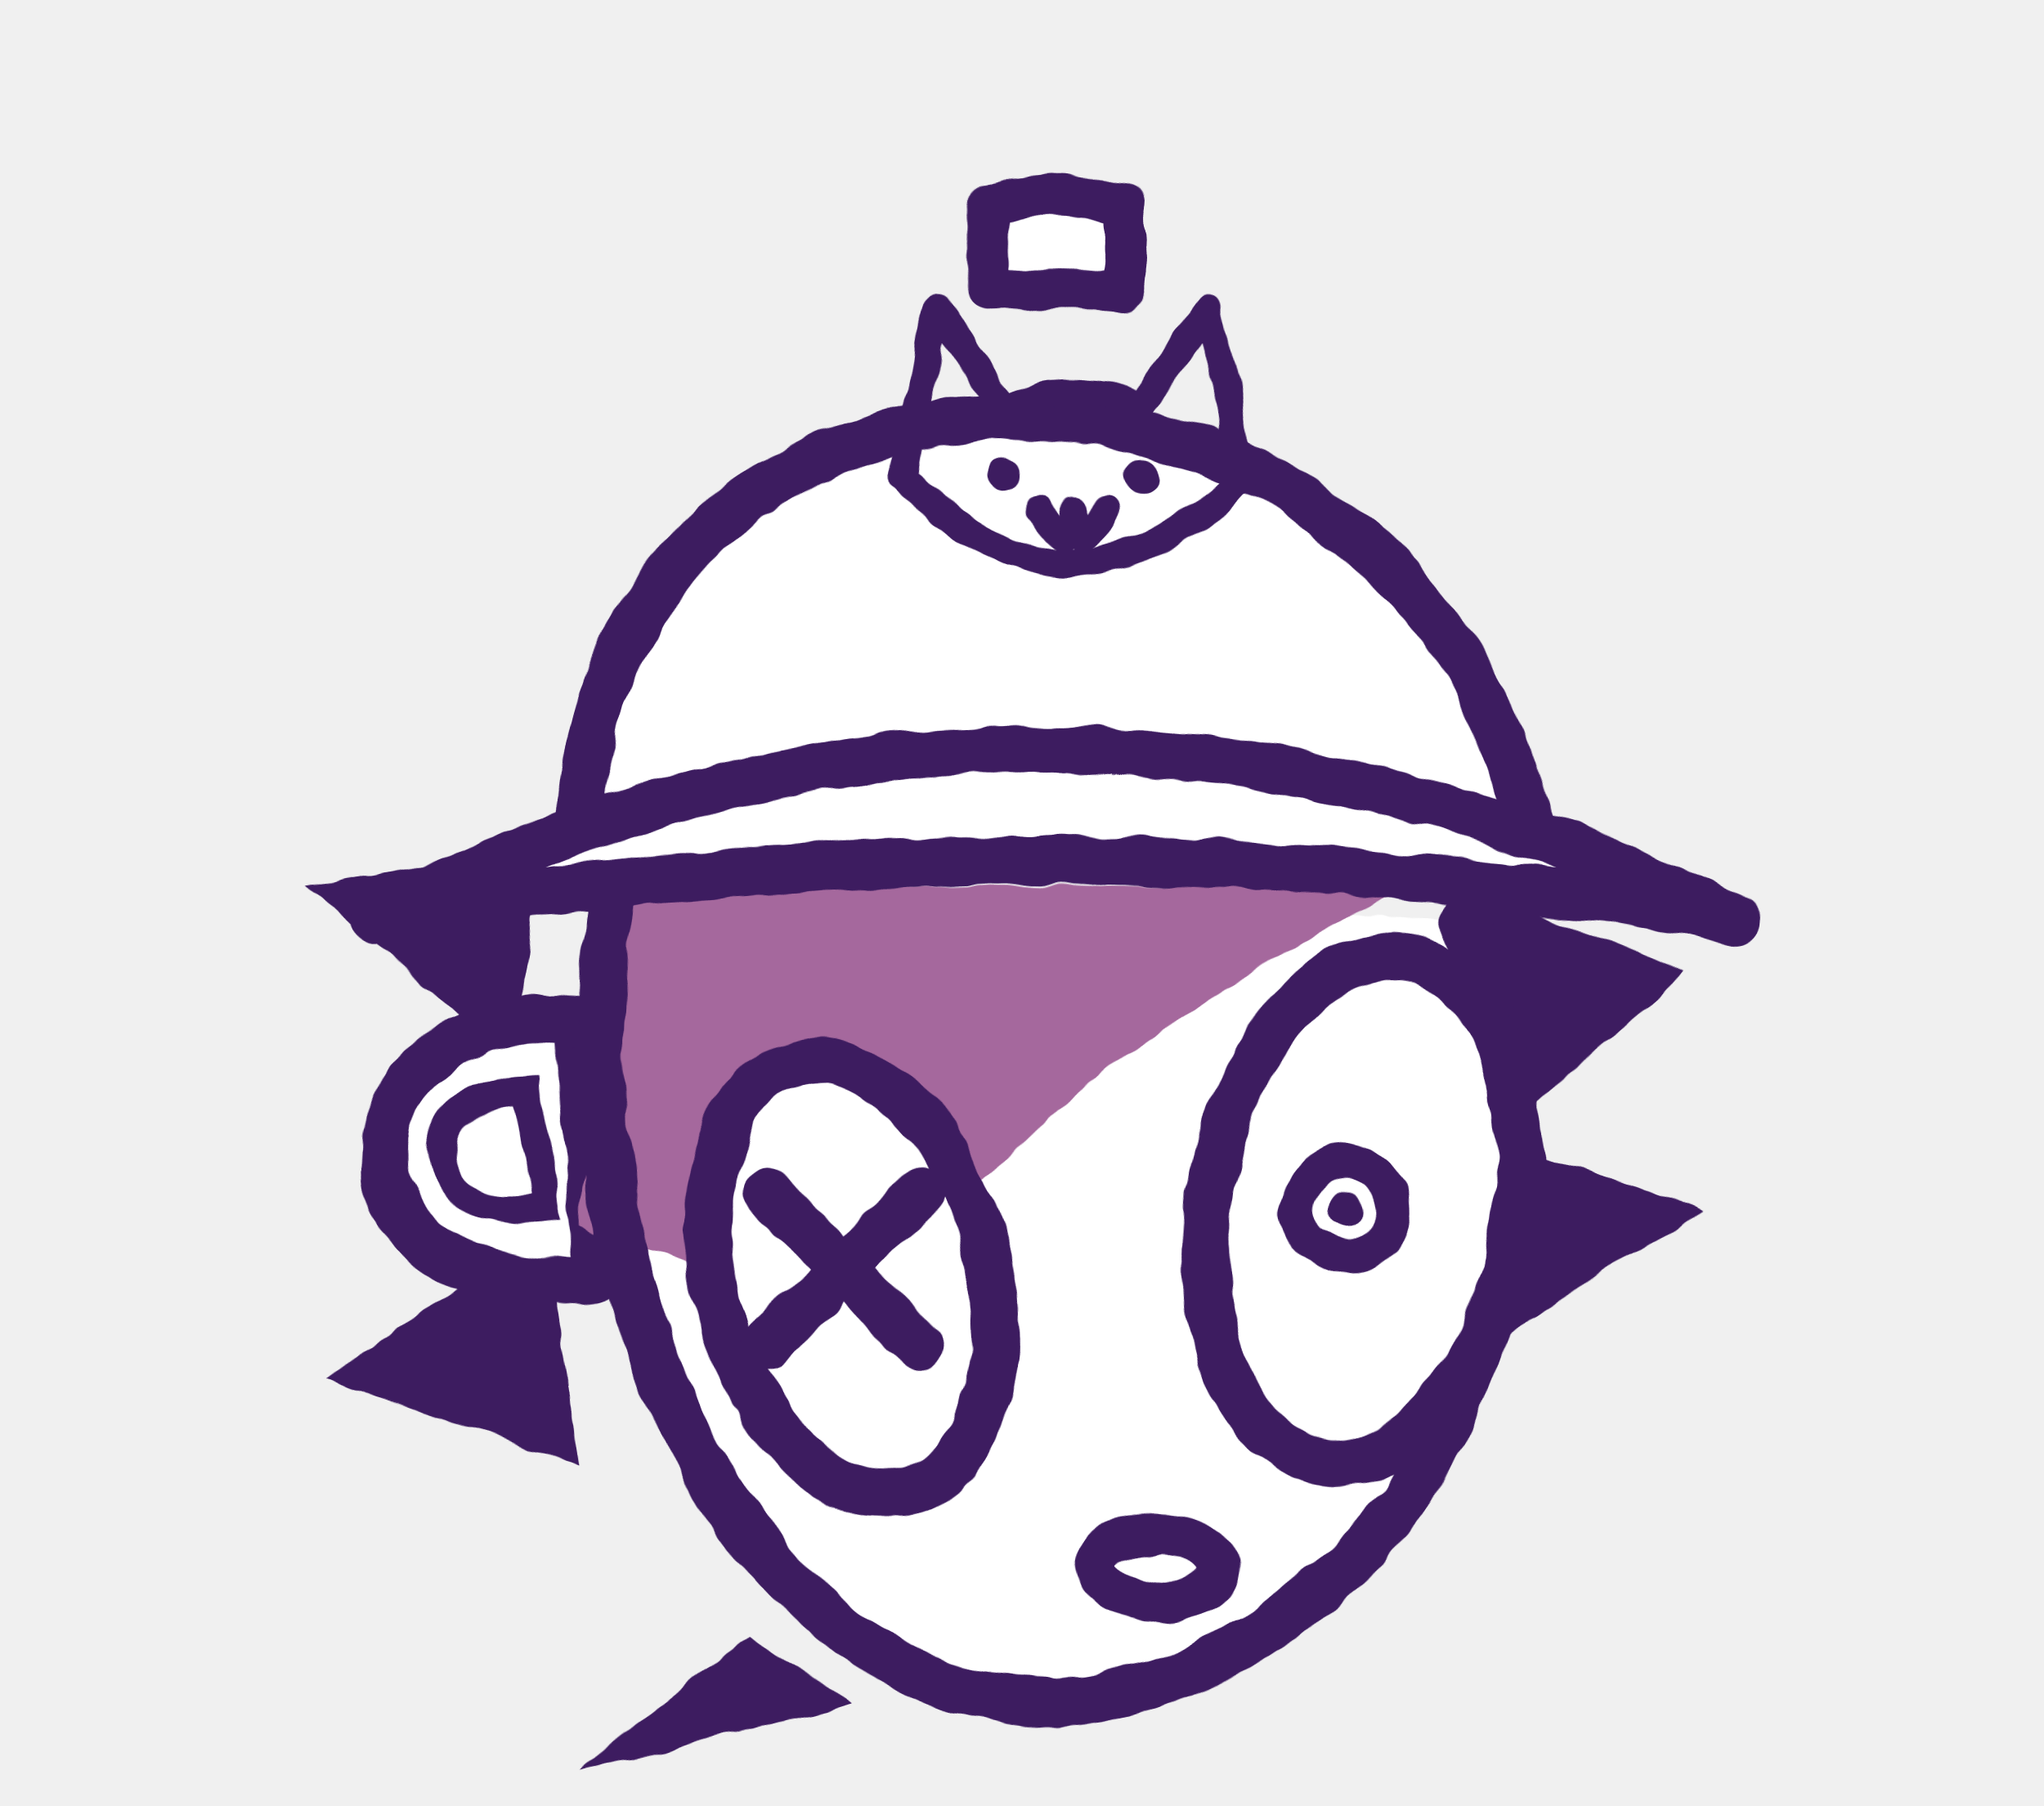
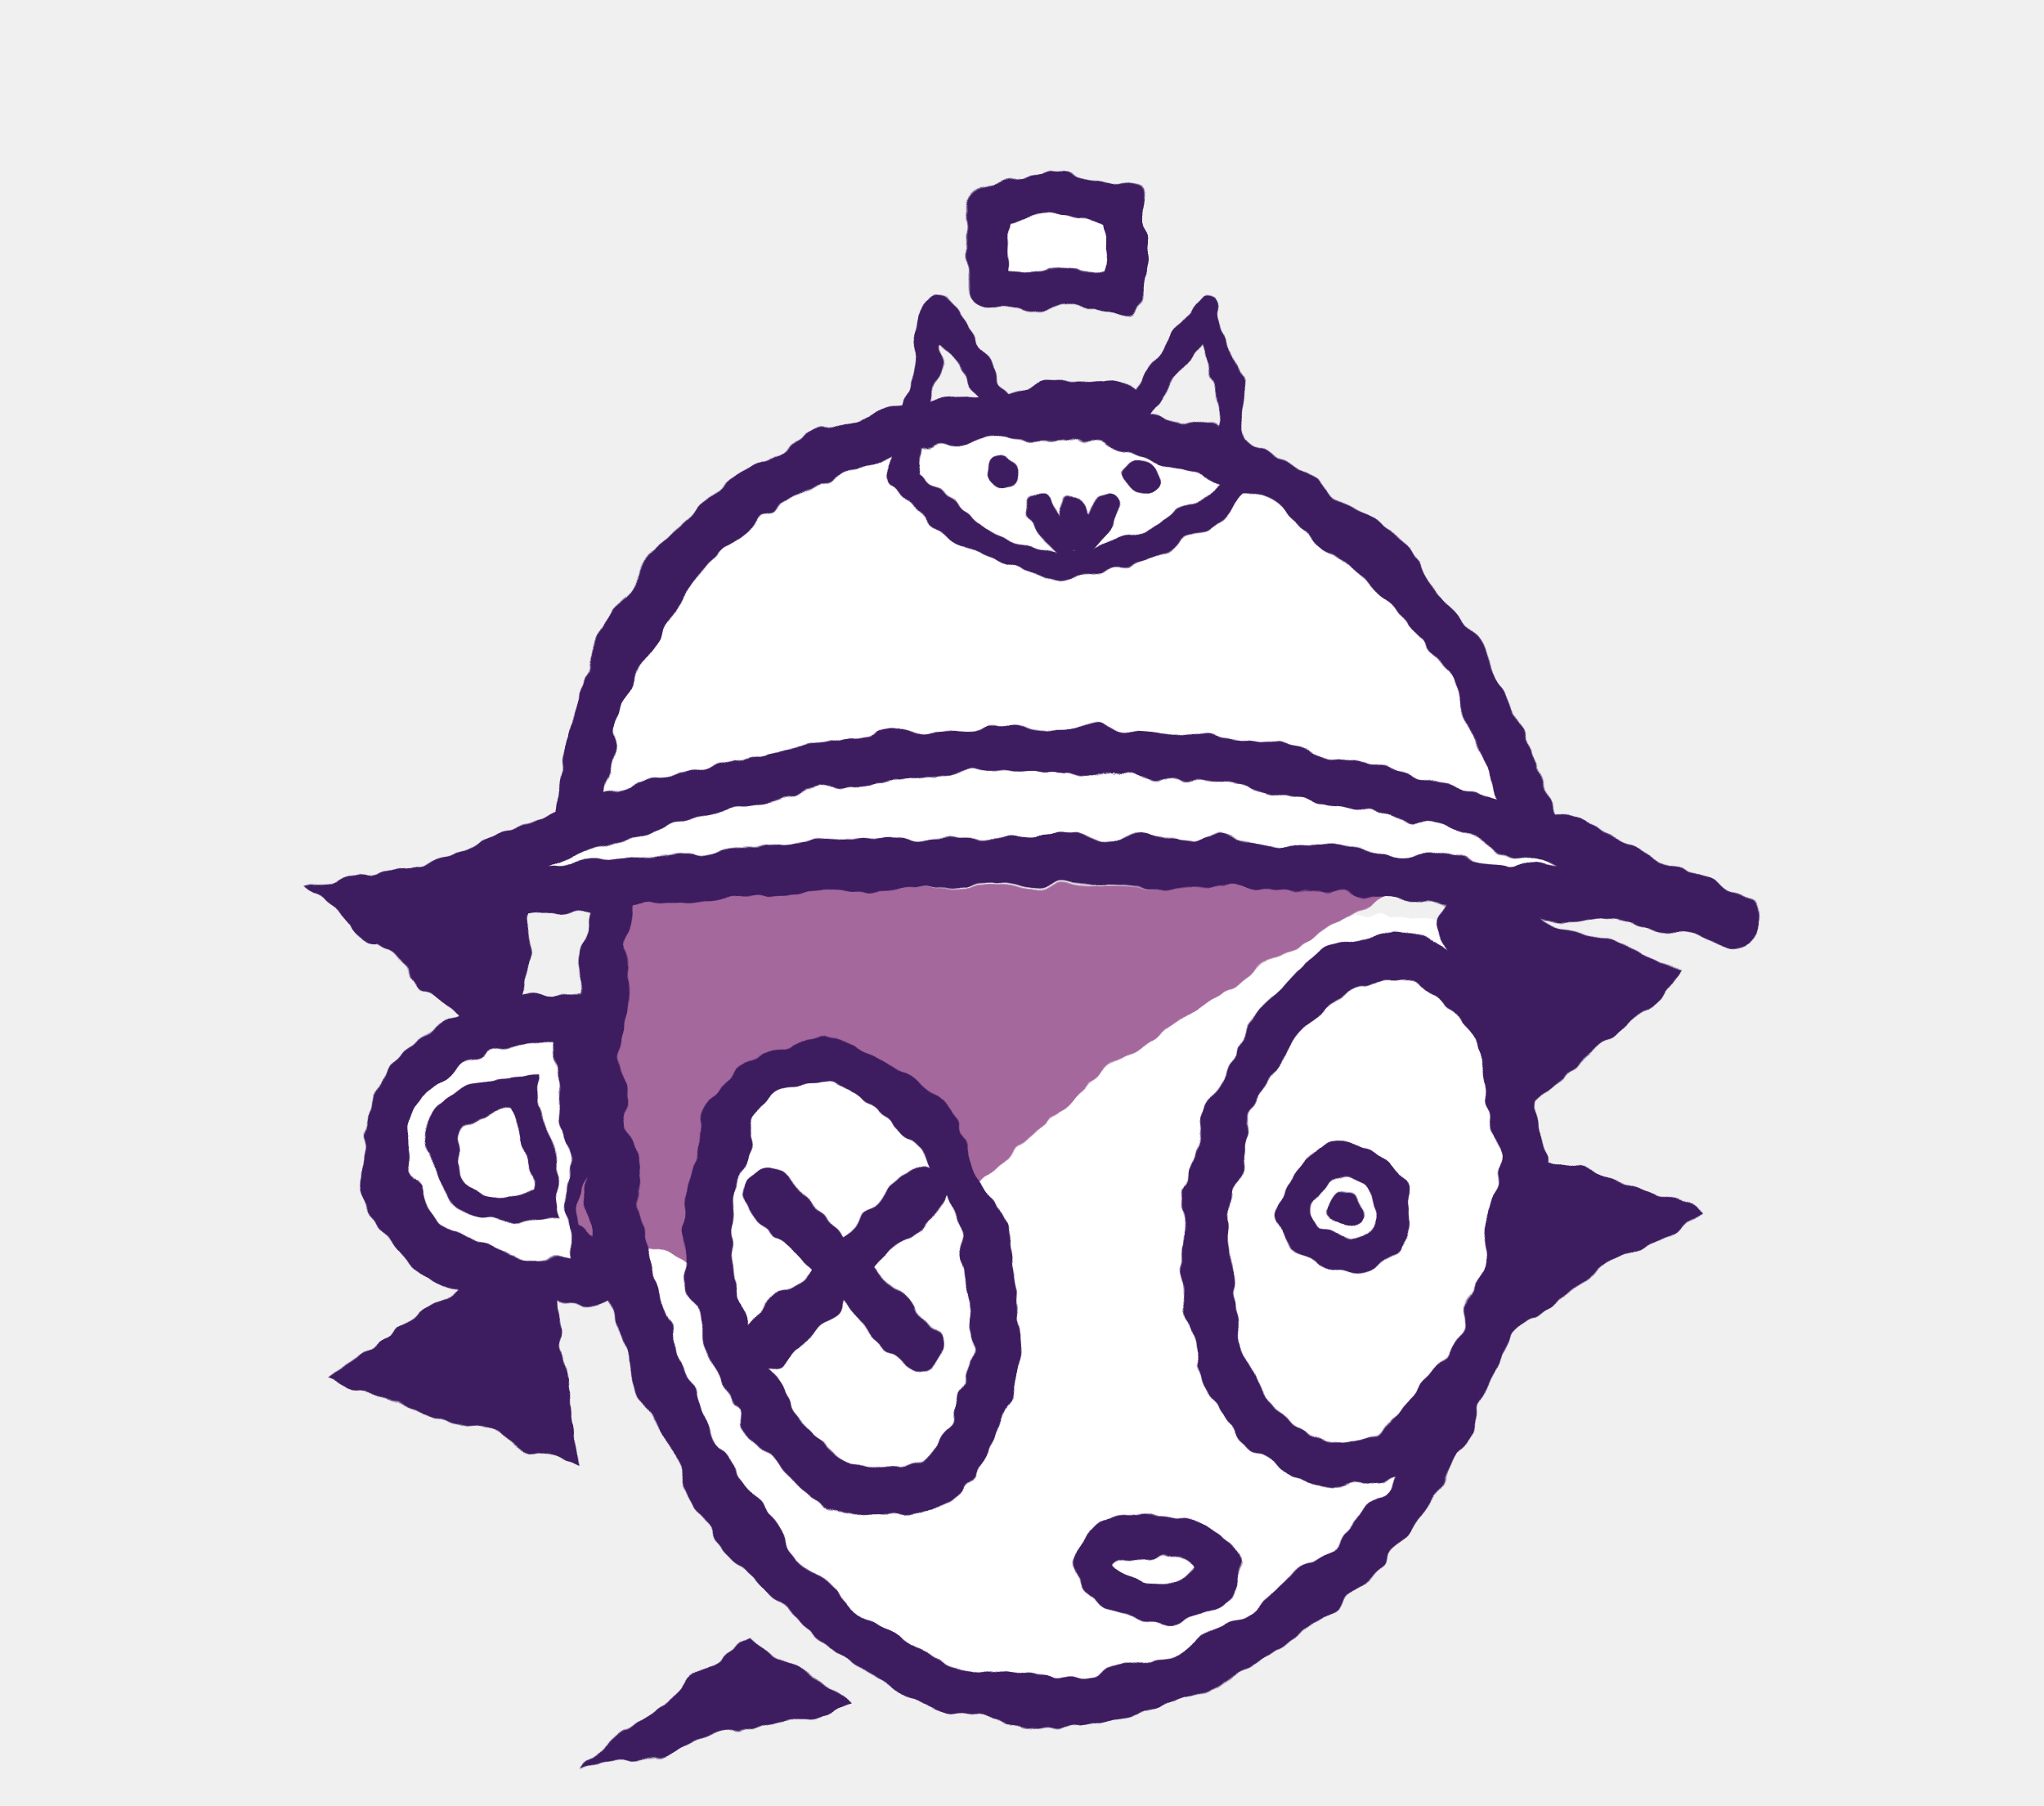
<svg xmlns="http://www.w3.org/2000/svg" viewBox="0 0 600 530">
  <defs>
    <filter id="jittery-edges" x="-5%" y="-5%" width="110%" height="110%">
      <feTurbulence type="fractalNoise" baseFrequency="0.06" numOctaves="3" result="noise" seed="20" />
-       <feDisplacementMap in="SourceGraphic" in2="noise" scale="4" xChannelSelector="R" yChannelSelector="G" />
+       <feDisplacementMap in="SourceGraphic" in2="noise" scale="7" xChannelSelector="R" yChannelSelector="G" />
    </filter>
  </defs>
  <g filter="url(#jittery-edges)">
    <path d="M 160 250 L 90 260 L 150 310 Z M 160 360 L 95 405 L 170 430 Z M 220 480 L 170 520 L 250 500 Z" fill="#3d1c60" />
    <path d="M 430 260 L 495 285 L 450 325 Z M 440 335 L 500 355 L 430 400 Z" fill="#3d1c60" />
    <path d="M 170 250 C 170 80, 420 80, 450 250 Z" fill="#ffffff" stroke="#3d1c60" stroke-width="14" stroke-linejoin="round" />
    <path d="M 290 85 L 290 60 Q 310 55 330 60 L 330 85 Z" fill="#ffffff" stroke="#3d1c60" stroke-width="12" stroke-linejoin="round" />
    <path d="M 170 300 C 100 290, 85 385, 175 375 Z" fill="#ffffff" stroke="#3d1c60" stroke-width="14" stroke-linecap="round" stroke-linejoin="round" />
    <path d="M 155 320 C 120 320, 120 360, 160 355 Z" fill="#ffffff" stroke="#3d1c60" stroke-width="8" />
    <path d="M 180 260 C 160 380, 220 500, 310 500 C 410 490, 470 380, 430 270 L 180 260 Z" fill="#ffffff" />
    <path d="M 180 260 L 170 360 Q 250 395 310 325 Q 360 285 415 260 L 180 260 Z" fill="#a5689d" />
    <path d="M 180 260 C 160 380, 220 500, 310 500 C 410 490, 470 380, 430 270" fill="none" stroke="#3d1c60" stroke-width="14" stroke-linecap="round" />
    <path d="M 110 270 Q 300 170 510 270 Q 300 235 110 270 Z" fill="#ffffff" stroke="#3d1c60" stroke-width="14" stroke-linejoin="round" />
    <ellipse cx="250" cy="375" rx="40" ry="65" fill="#ffffff" stroke="#3d1c60" stroke-width="14" transform="rotate(-15 250 375)" />
    <path d="M 225 350 L 270 395 M 270 350 L 225 395" stroke="#3d1c60" stroke-width="14" stroke-linecap="round" />
    <ellipse cx="400" cy="355" rx="45" ry="75" fill="#ffffff" stroke="#3d1c60" stroke-width="14" transform="rotate(10 400 355)" />
    <circle cx="395" cy="355" r="14" fill="none" stroke="#3d1c60" stroke-width="10" />
    <circle cx="395" cy="355" r="5" fill="#3d1c60" />
    <ellipse cx="340" cy="460" rx="18" ry="10" fill="none" stroke="#3d1c60" stroke-width="12" />
    <g stroke="#3d1c60" stroke-width="8" stroke-linecap="round" stroke-linejoin="round" fill="none">
      <path d="M 265 140 L 275 90 L 295 120" />
      <path d="M 295 120 Q 315 110 335 120" />
      <path d="M 335 120 L 355 90 L 365 140" />
      <path d="M 265 140 Q 315 190 365 140" />
      <path d="M 305 150 Q 315 165 315 150 Q 315 165 325 150" />
    </g>
    <circle cx="295" cy="140" r="5" fill="#3d1c60" />
    <circle cx="335" cy="140" r="5" fill="#3d1c60" />
  </g>
</svg>
